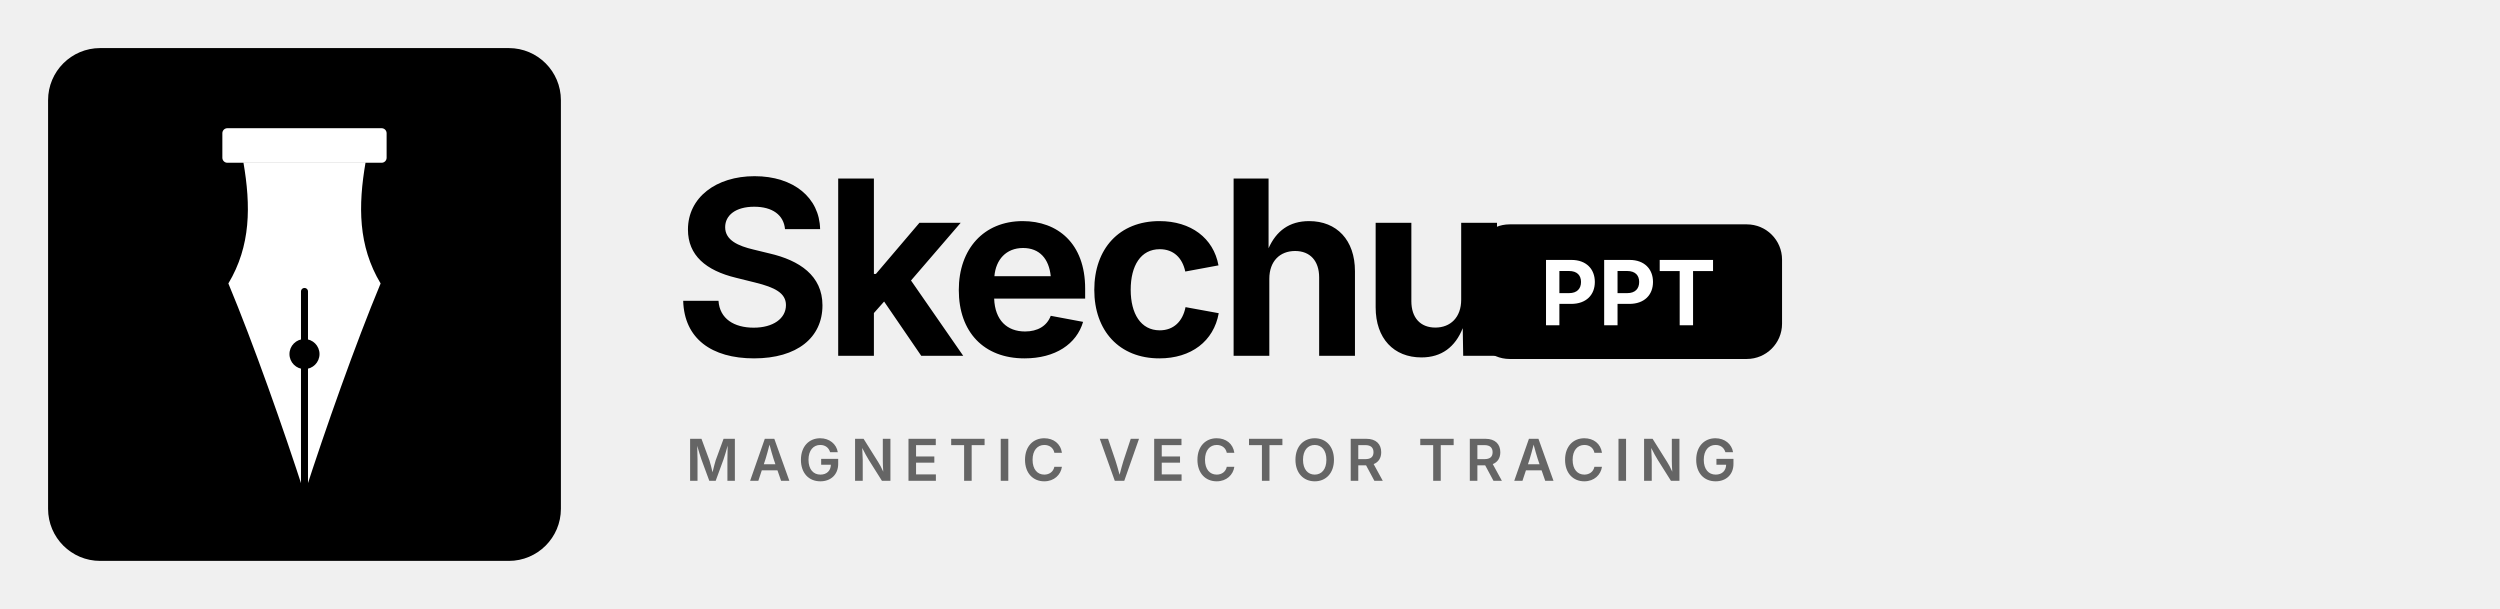
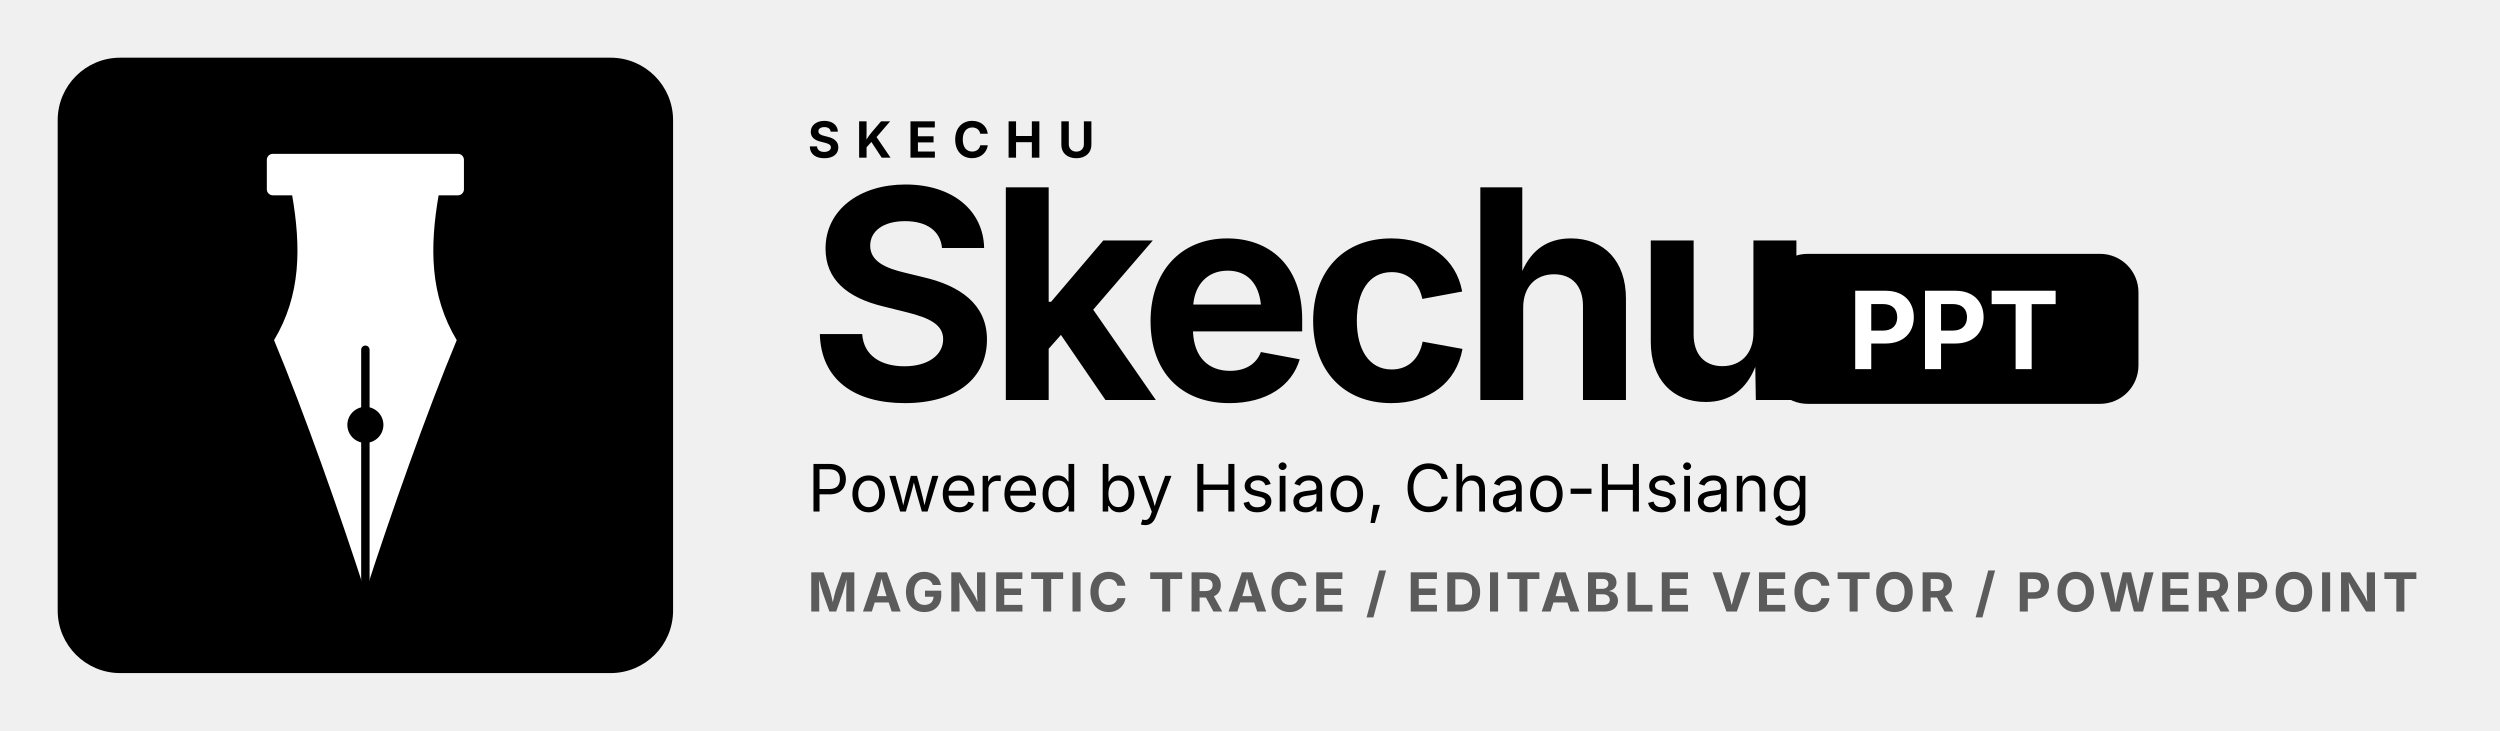
- <svg xmlns="http://www.w3.org/2000/svg" viewBox="0 0 780 190" role="img" aria-labelledby="title desc">
+ <svg xmlns="http://www.w3.org/2000/svg" viewBox="0 0 650 190" role="img" aria-labelledby="title desc">
  <g transform="translate(15 15) scale(.15625)">
    <rect width="1024" height="1024" rx="104" fill="#000" />
    <path fill="#fff" d="M390 228 C405 315 405 395 360 470 C410 590 470 760 512 890 C554 760 614 590 664 470 C619 395 619 315 634 228Z" />
    <rect x="348" y="160" width="328" height="69" rx="10" fill="#fff" />
    <path d="M512 486V890" stroke="#000" stroke-width="14" stroke-linecap="round" />
    <circle cx="512" cy="611" r="30" fill="#000" />
  </g>
-   <text x="210" y="111" font-family="Segoe UI,Inter,Arial,sans-serif" font-size="76" font-weight="700" letter-spacing="-3" fill="#000">Skechu</text>
-   <rect x="460" y="70" width="96" height="42" rx="11" fill="#000" />
-   <text x="508" y="91" text-anchor="middle" dominant-baseline="middle" font-family="Segoe UI,Inter,Arial,sans-serif" font-size="28" font-weight="700" fill="#fff">PPT</text>
-   <text x="214" y="150" font-family="Segoe UI,Inter,Arial,sans-serif" font-size="18" font-weight="600" letter-spacing="3" fill="#000" opacity=".58">MAGNETIC VECTOR TRACING</text>
+   <text x="210" y="41" font-family="Segoe UI,Inter,Arial,sans-serif" font-size="13" font-weight="700" letter-spacing="4" fill="#000">SKECHU</text>
+   <text x="210" y="104" font-family="Segoe UI,Inter,Arial,sans-serif" font-size="76" font-weight="700" letter-spacing="-3" fill="#000">Skechu</text>
+   <rect x="460" y="66" width="96" height="39" rx="10" fill="#000" />
+   <text x="508" y="85.5" text-anchor="middle" dominant-baseline="middle" font-family="Segoe UI,Inter,Arial,sans-serif" font-size="28" font-weight="700" fill="#fff">PPT</text>
+   <text x="210" y="133" font-family="Segoe UI,Inter,Arial,sans-serif" font-size="17" fill="#000">Powered by Hsiao, Chao-Hsiang</text>
+   <text x="210" y="159" font-family="Segoe UI,Inter,Arial,sans-serif" font-size="14" font-weight="700" letter-spacing="1" fill="#000" opacity=".62">MAGNETIC TRACE   /   EDITABLE VECTOR   /   POWERPOINT</text>
</svg>
